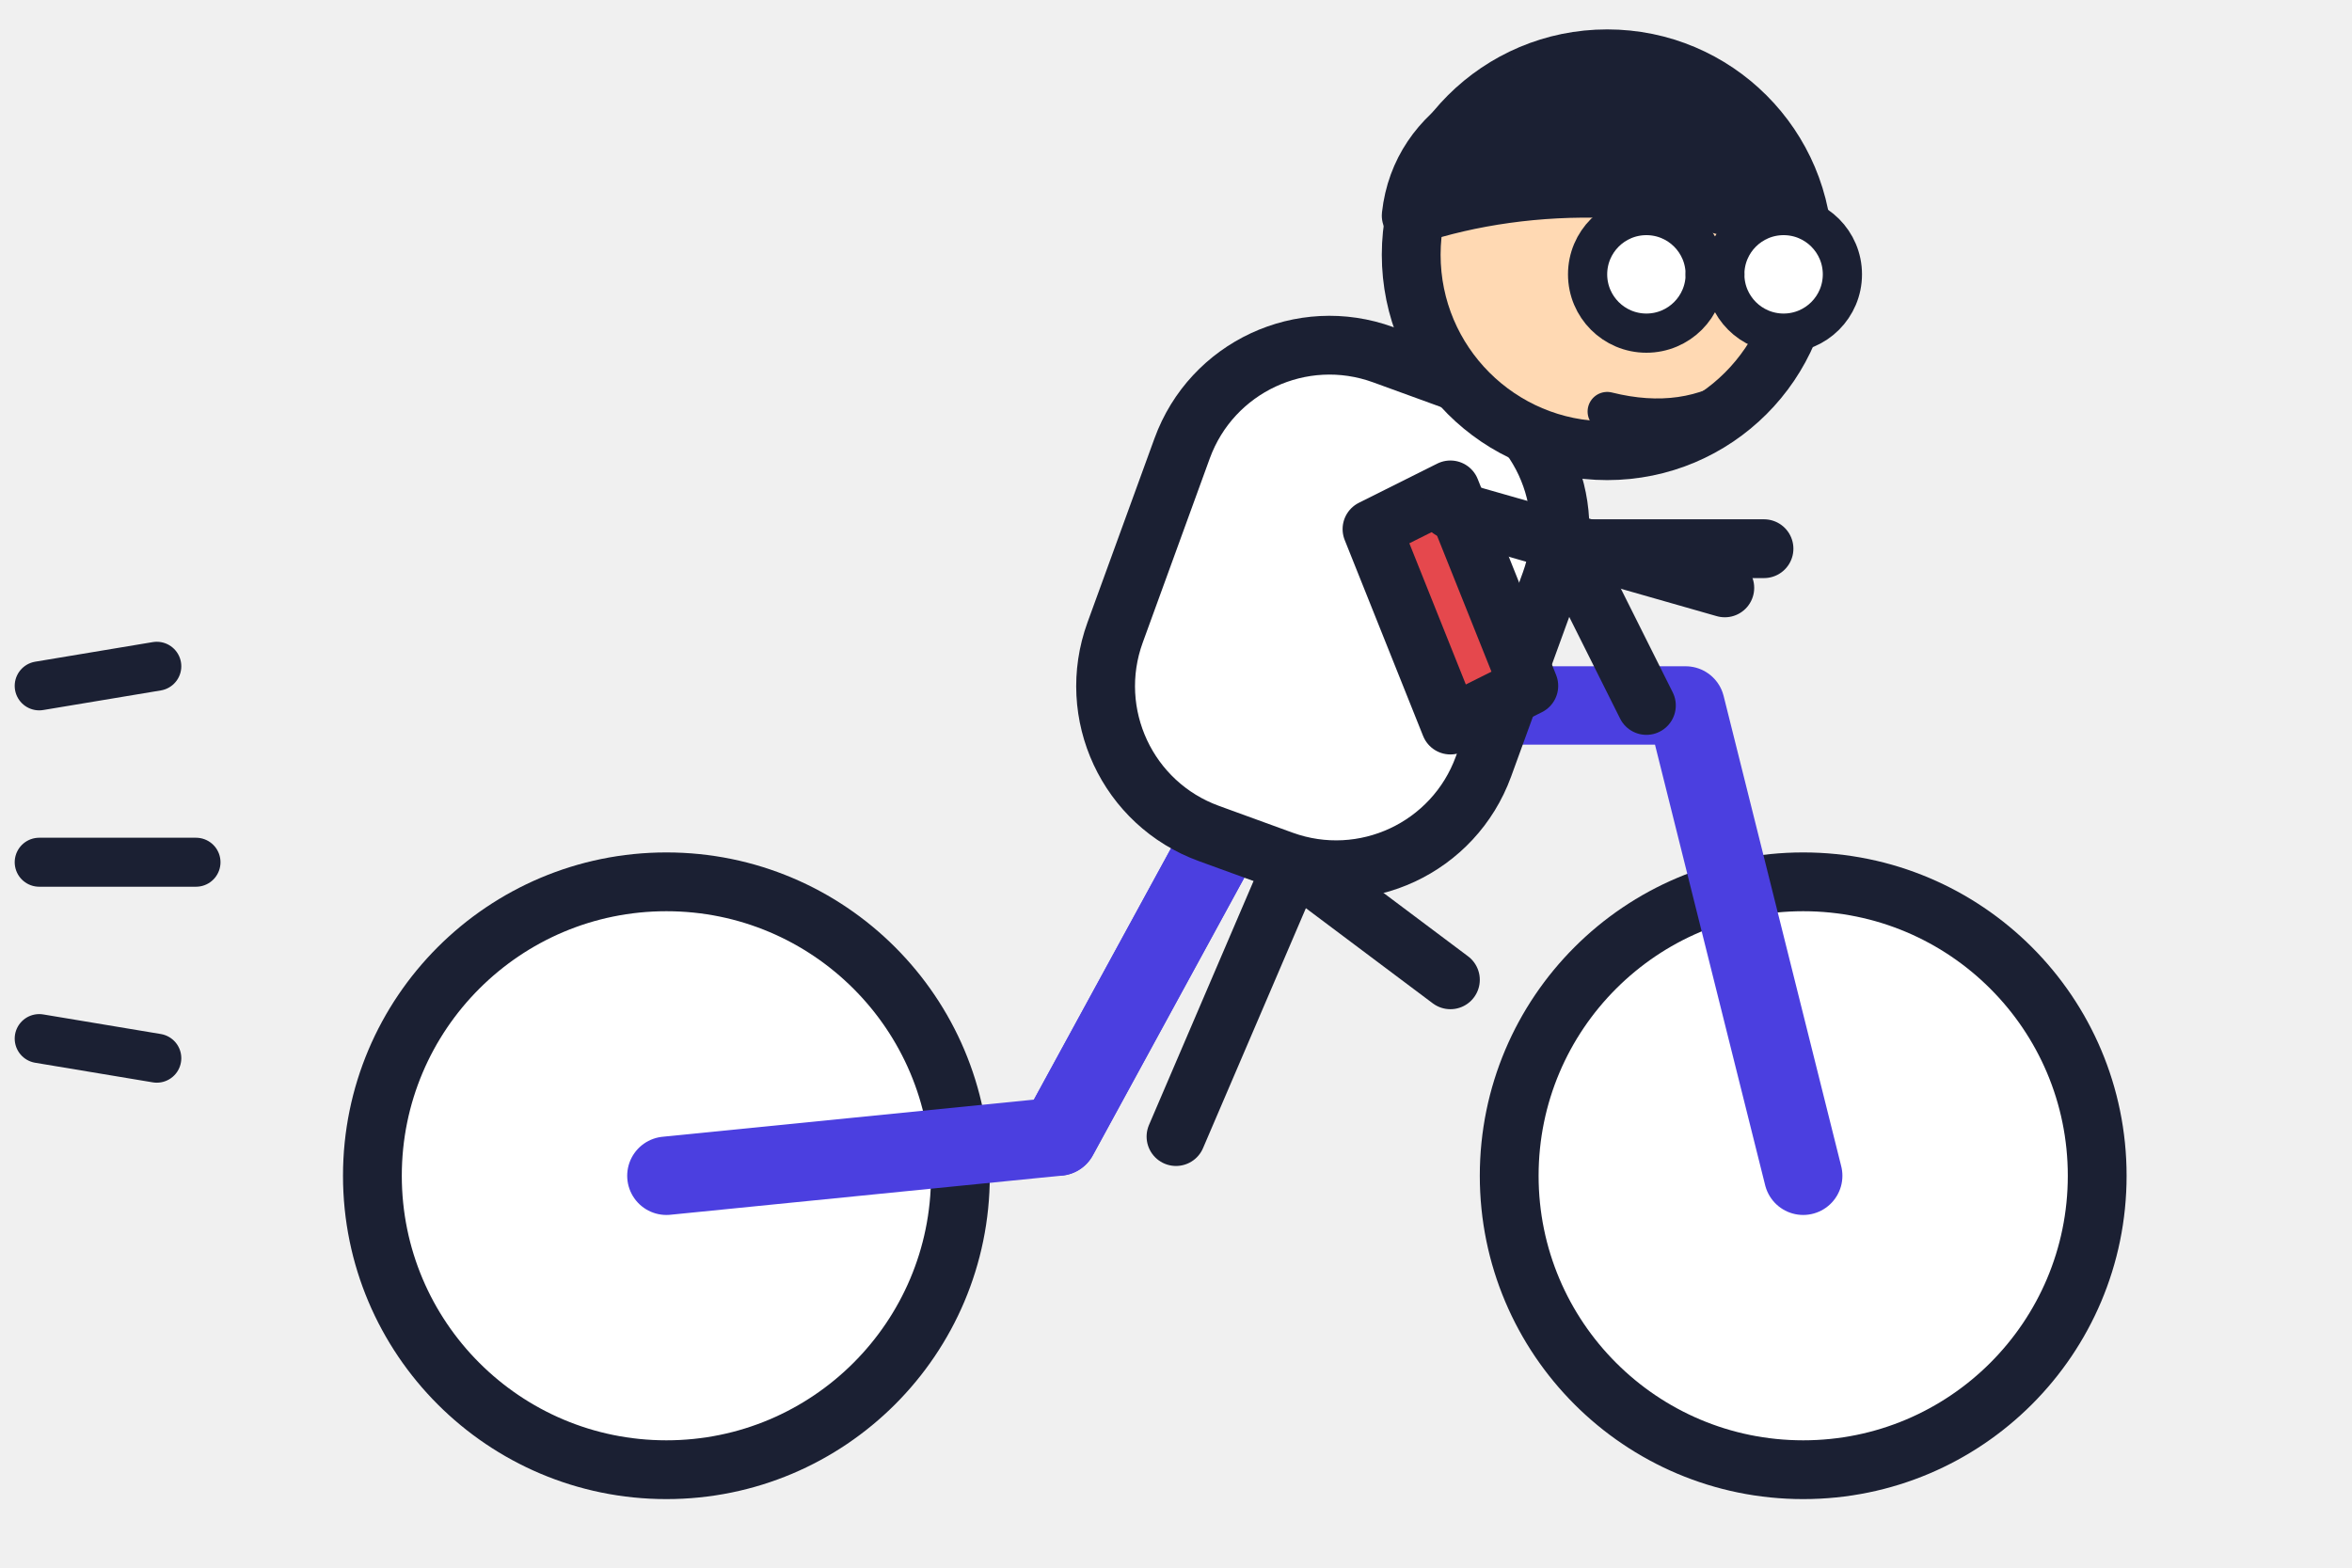
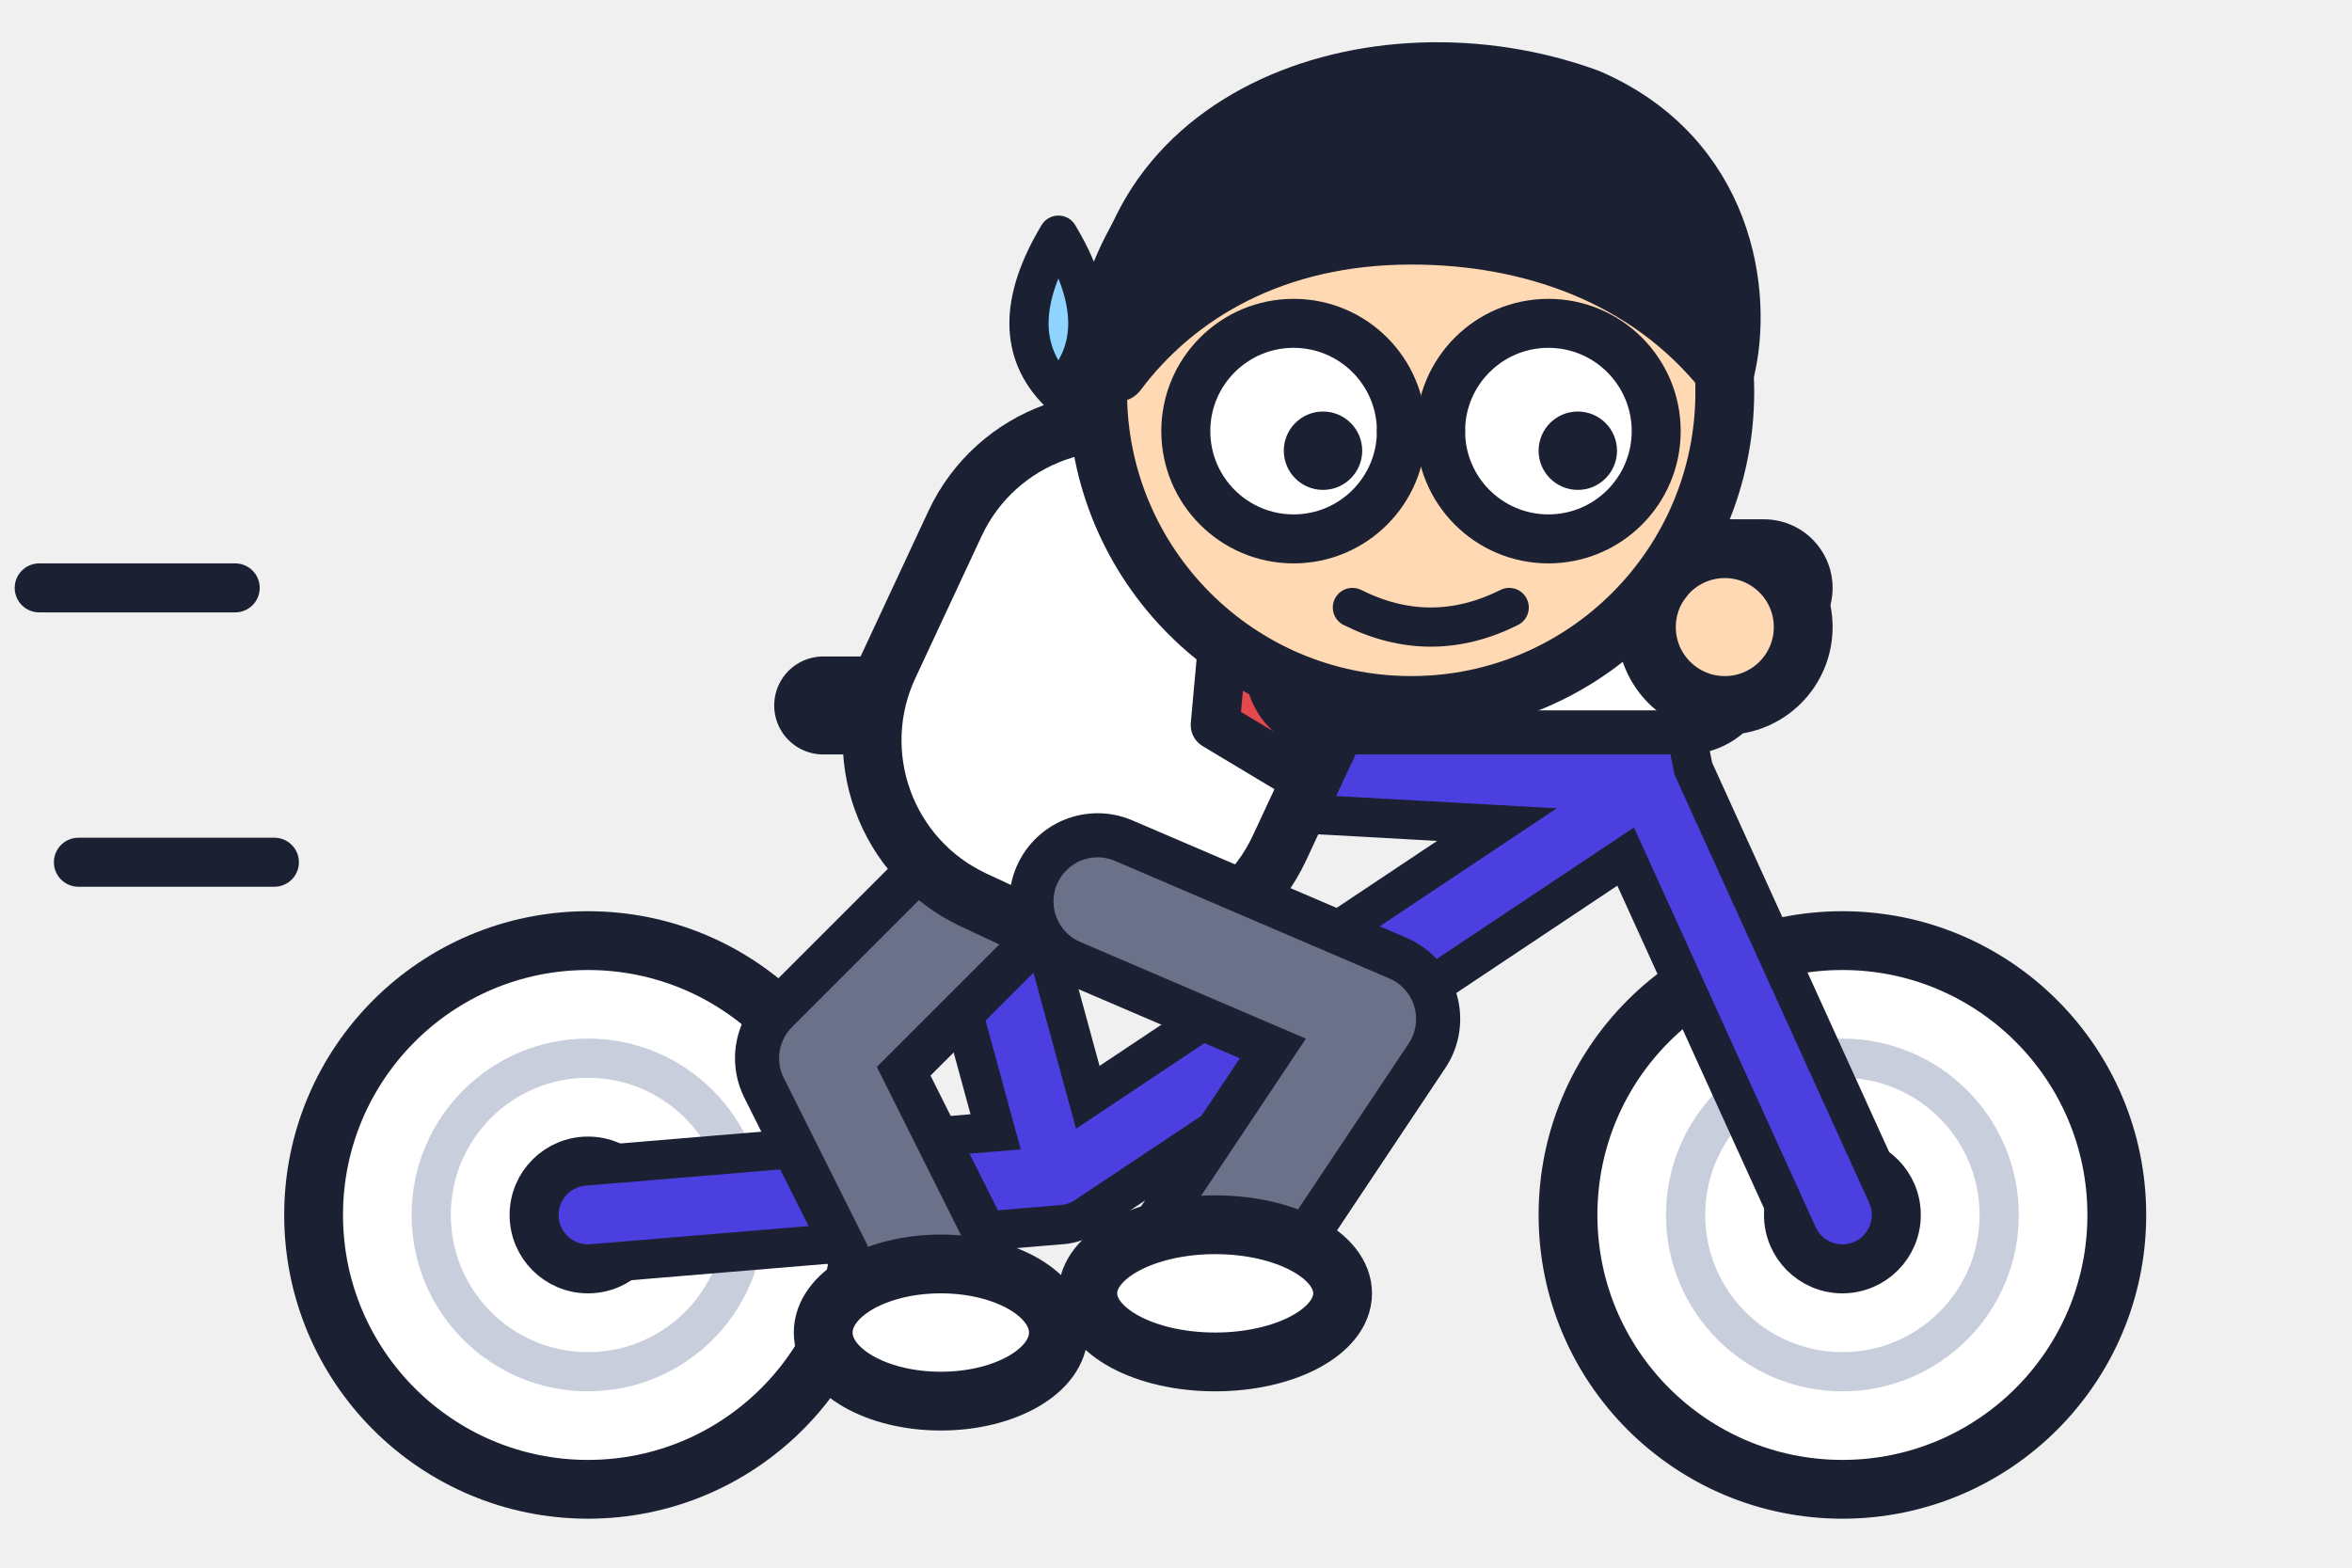
<svg xmlns="http://www.w3.org/2000/svg" viewBox="0 0 120 80" fill="none" stroke="#1b2033" stroke-width="3" stroke-linecap="round" stroke-linejoin="round">
-   <path d="M8 34l-6 1M10 44l-8 0M8 54l-6-1" stroke-width="2.5" />
-   <circle cx="34" cy="60" r="15" fill="#ffffff" />
-   <circle cx="92" cy="60" r="15" fill="#ffffff" />
-   <path d="M34 60l20-2 12-22h20l6 24" stroke="#4b3fe0" stroke-width="4" />
-   <path d="M54 58l12-22" stroke="#4b3fe0" stroke-width="4" />
-   <path d="M60 34h12" stroke-width="4" />
-   <path d="M84 36l-4-8h10" />
-   <path d="M60 58l6-14 8 6" />
-   <rect x="58" y="18" width="20" height="26" rx="8" fill="#ffffff" transform="rotate(20 68 31)" />
-   <path d="M74 25l4 10-4 2-4-10z" fill="#e5484d" />
-   <path d="M74 26l14 4" />
-   <circle cx="82" cy="13" r="10" fill="#ffd9b3" />
-   <path d="M72 11c1-9 18-9 20 1-6-3-14-3-20-1z" fill="#1b2033" />
-   <circle cx="84" cy="14" r="3" fill="#ffffff" stroke-width="2" />
-   <circle cx="91" cy="14" r="3" fill="#ffffff" stroke-width="2" />
-   <path d="M87 14h1" stroke-width="2" />
-   <path d="M82 21q4 1 7-1" stroke-width="2" />
+   <path d="M12 30H2M14 44H4" stroke-width="2.5" />
+   <circle cx="30" cy="62" r="14" fill="#ffffff" />
+   <circle cx="30" cy="62" r="8" stroke="#c9cedd" stroke-width="2" />
+   <circle cx="30" cy="62" r="3" fill="#ffd23f" stroke-width="2" />
+   <circle cx="94" cy="62" r="14" fill="#ffffff" />
+   <circle cx="94" cy="62" r="8" stroke="#c9cedd" stroke-width="2" />
+   <circle cx="94" cy="62" r="3" fill="#ffd23f" stroke-width="2" />
+   <path d="M30 62L54 60L48 38L84 40L94 62M54 60L84 40M84 40L82 30H90" stroke-width="7" />
+   <path d="M30 62L54 60L48 38L84 40L94 62M54 60L84 40M84 40L82 30H90" stroke="#4b3fe0" stroke-width="3" />
+   <path d="M42 36H58" stroke-width="5" />
+   <path d="M52 44L42 54L48 66" stroke-width="9" />
+   <path d="M52 44L42 54L48 66" stroke="#6b7189" stroke-width="4.5" />
+   <ellipse cx="48" cy="68" rx="6" ry="3.5" fill="#ffffff" />
+   <rect x="46" y="22" width="22" height="26" rx="9" fill="#ffffff" transform="rotate(25 57 35)" />
+   <path d="M63 26l6 3-2 11-5-3z" fill="#e5484d" stroke-width="2.5" />
+   <path d="M56 46L70 52L62 64" stroke-width="9" />
+   <path d="M56 46L70 52L62 64" stroke="#6b7189" stroke-width="4.5" />
+   <ellipse cx="62" cy="66" rx="6.5" ry="3.5" fill="#ffffff" />
+   <path d="M68 34L86 34" stroke-width="9" />
+   <path d="M68 34L86 34" stroke="#ffffff" stroke-width="4.5" />
+   <circle cx="88" cy="32" r="4" fill="#ffd9b3" />
+   <circle cx="72" cy="20" r="16" fill="#ffd9b3" />
+   <path d="M57 19C56 6 70 1 81 5C88 8 89 15 88 19C84 14 78 12 72 12C65 12 60 15 57 19z" fill="#1b2033" />
+   <circle cx="66" cy="22" r="5.5" fill="#ffffff" stroke-width="2.5" />
+   <circle cx="79" cy="22" r="5.5" fill="#ffffff" stroke-width="2.5" />
+   <path d="M71.5 22H73.5" stroke-width="2.5" />
+   <circle cx="67.5" cy="23" r="2" fill="#1b2033" stroke="none" />
+   <circle cx="80.5" cy="23" r="2" fill="#1b2033" stroke="none" />
+   <path d="M69 31q4 2 8 0" stroke-width="2" />
+   <path d="M54 12q3 5 0 8-3-3 0-8z" fill="#8fd3ff" stroke-width="2" />
</svg>
